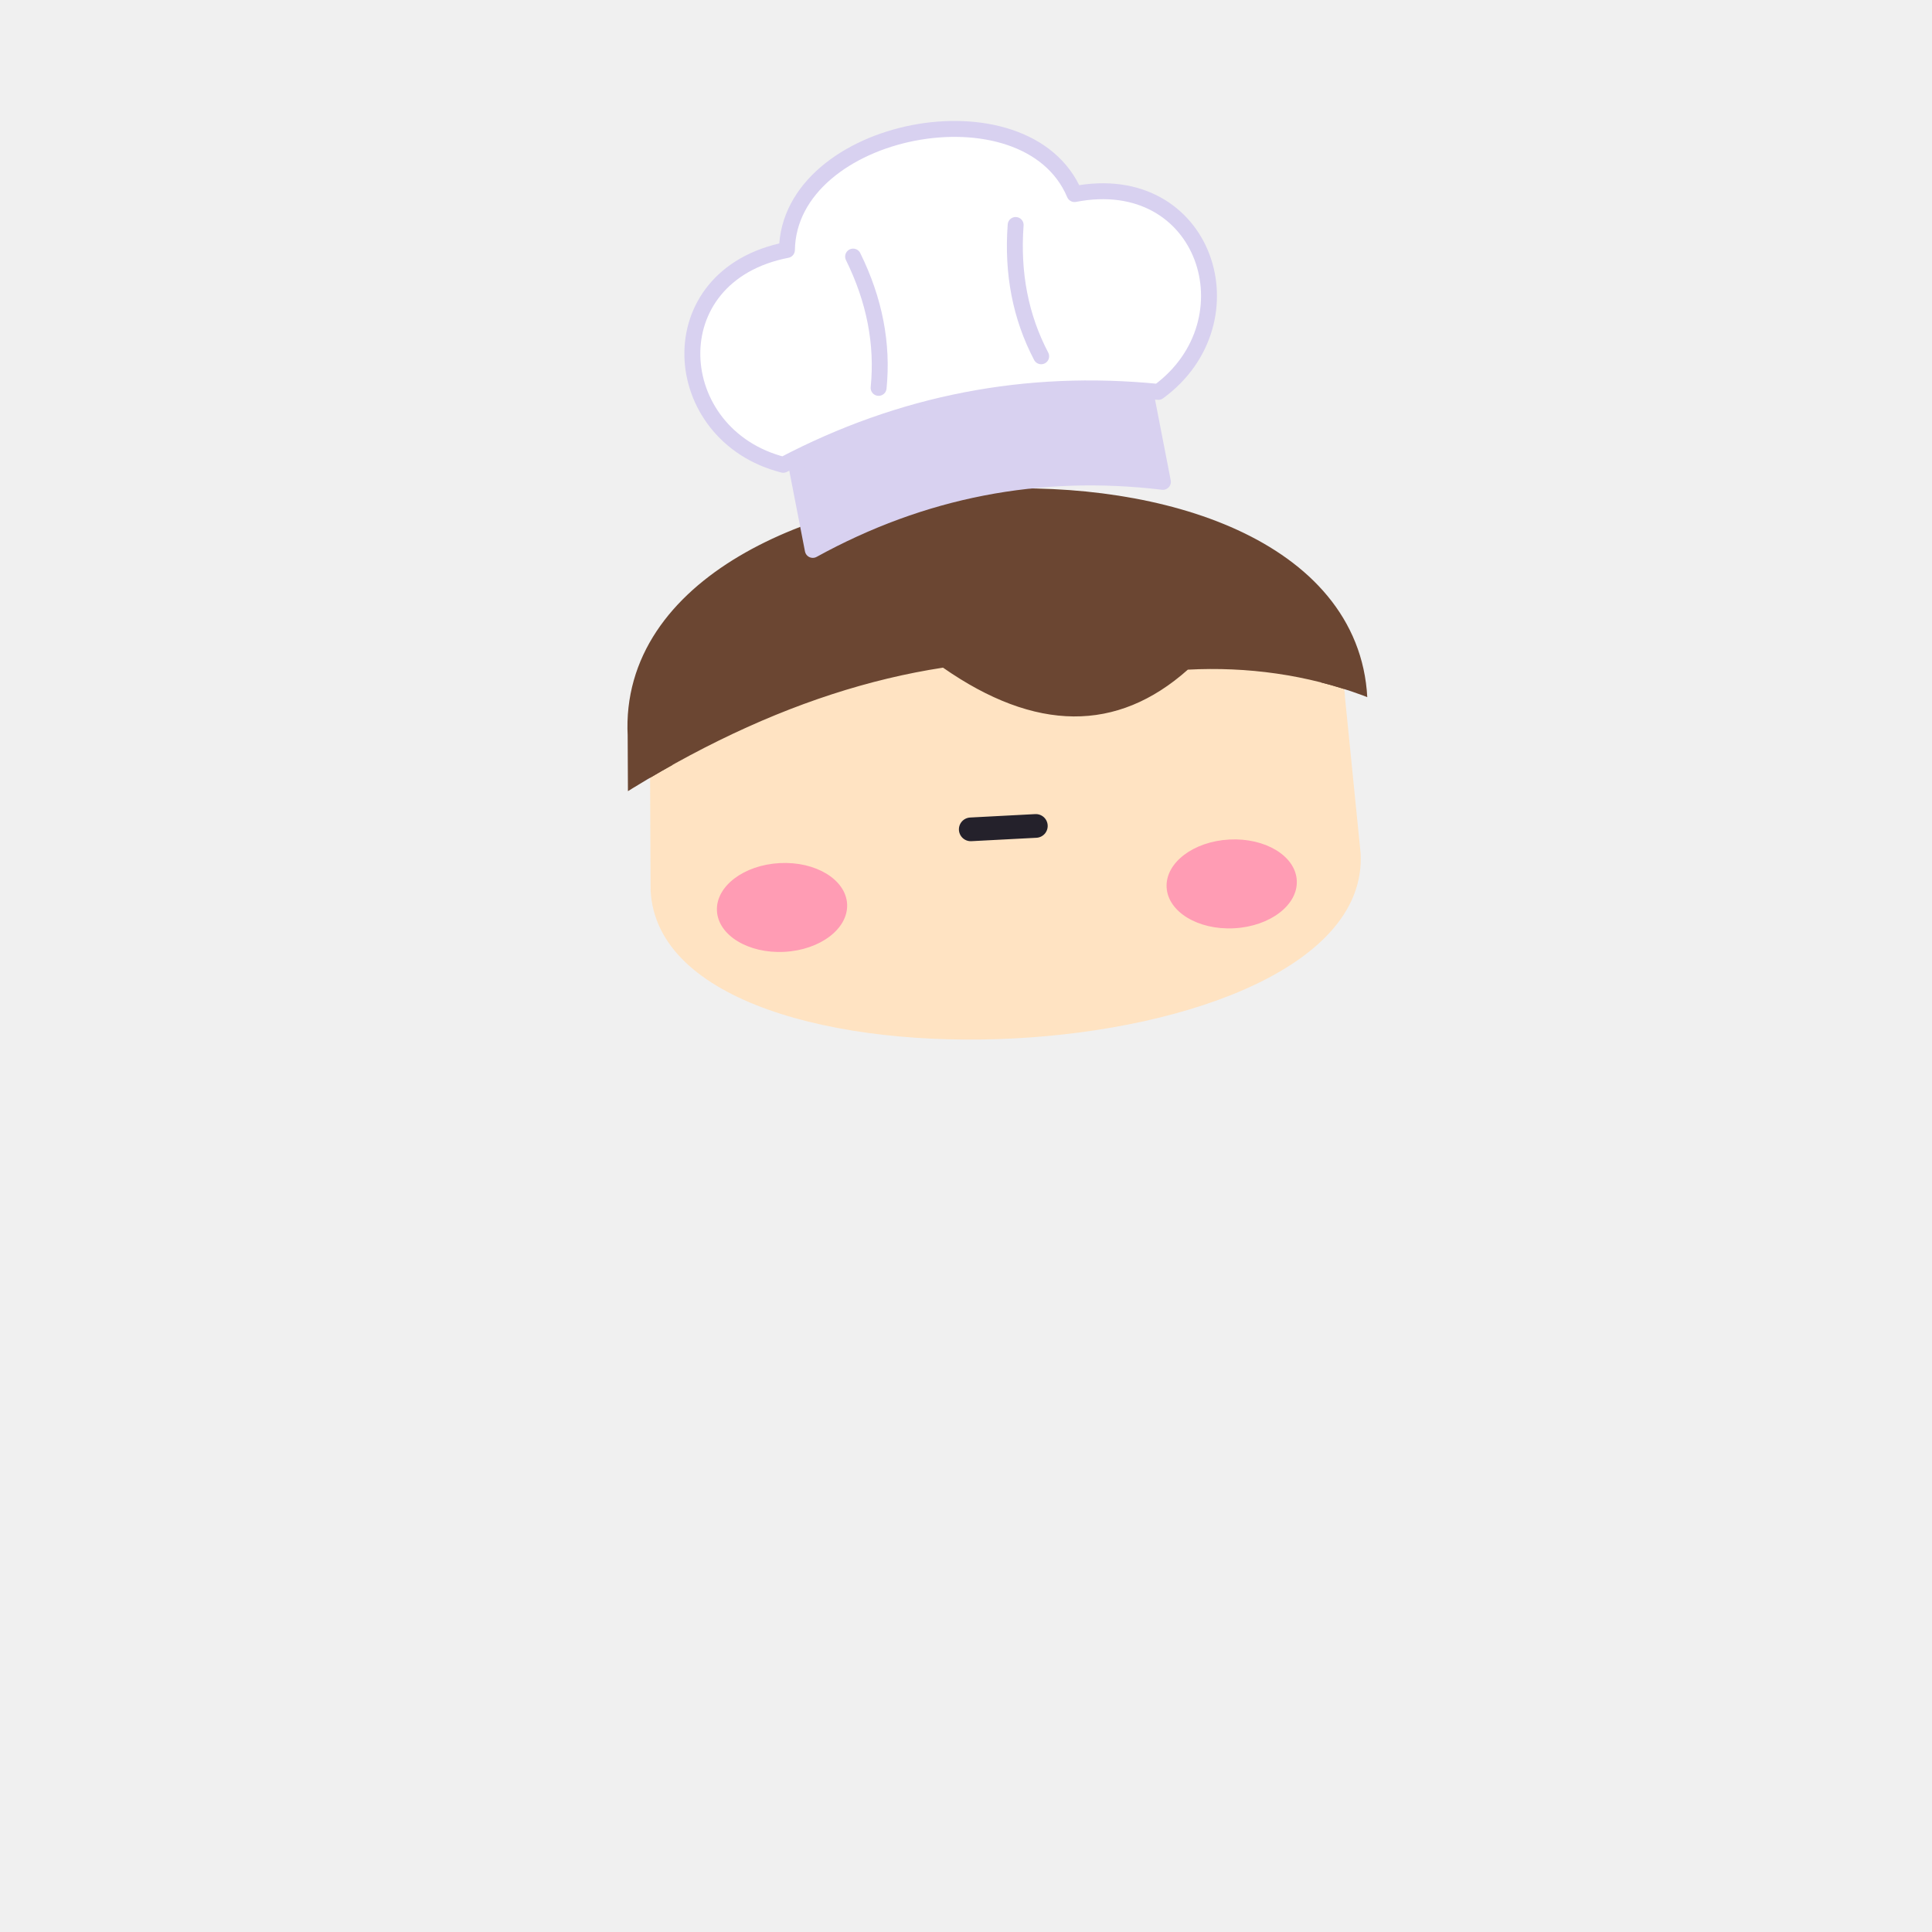
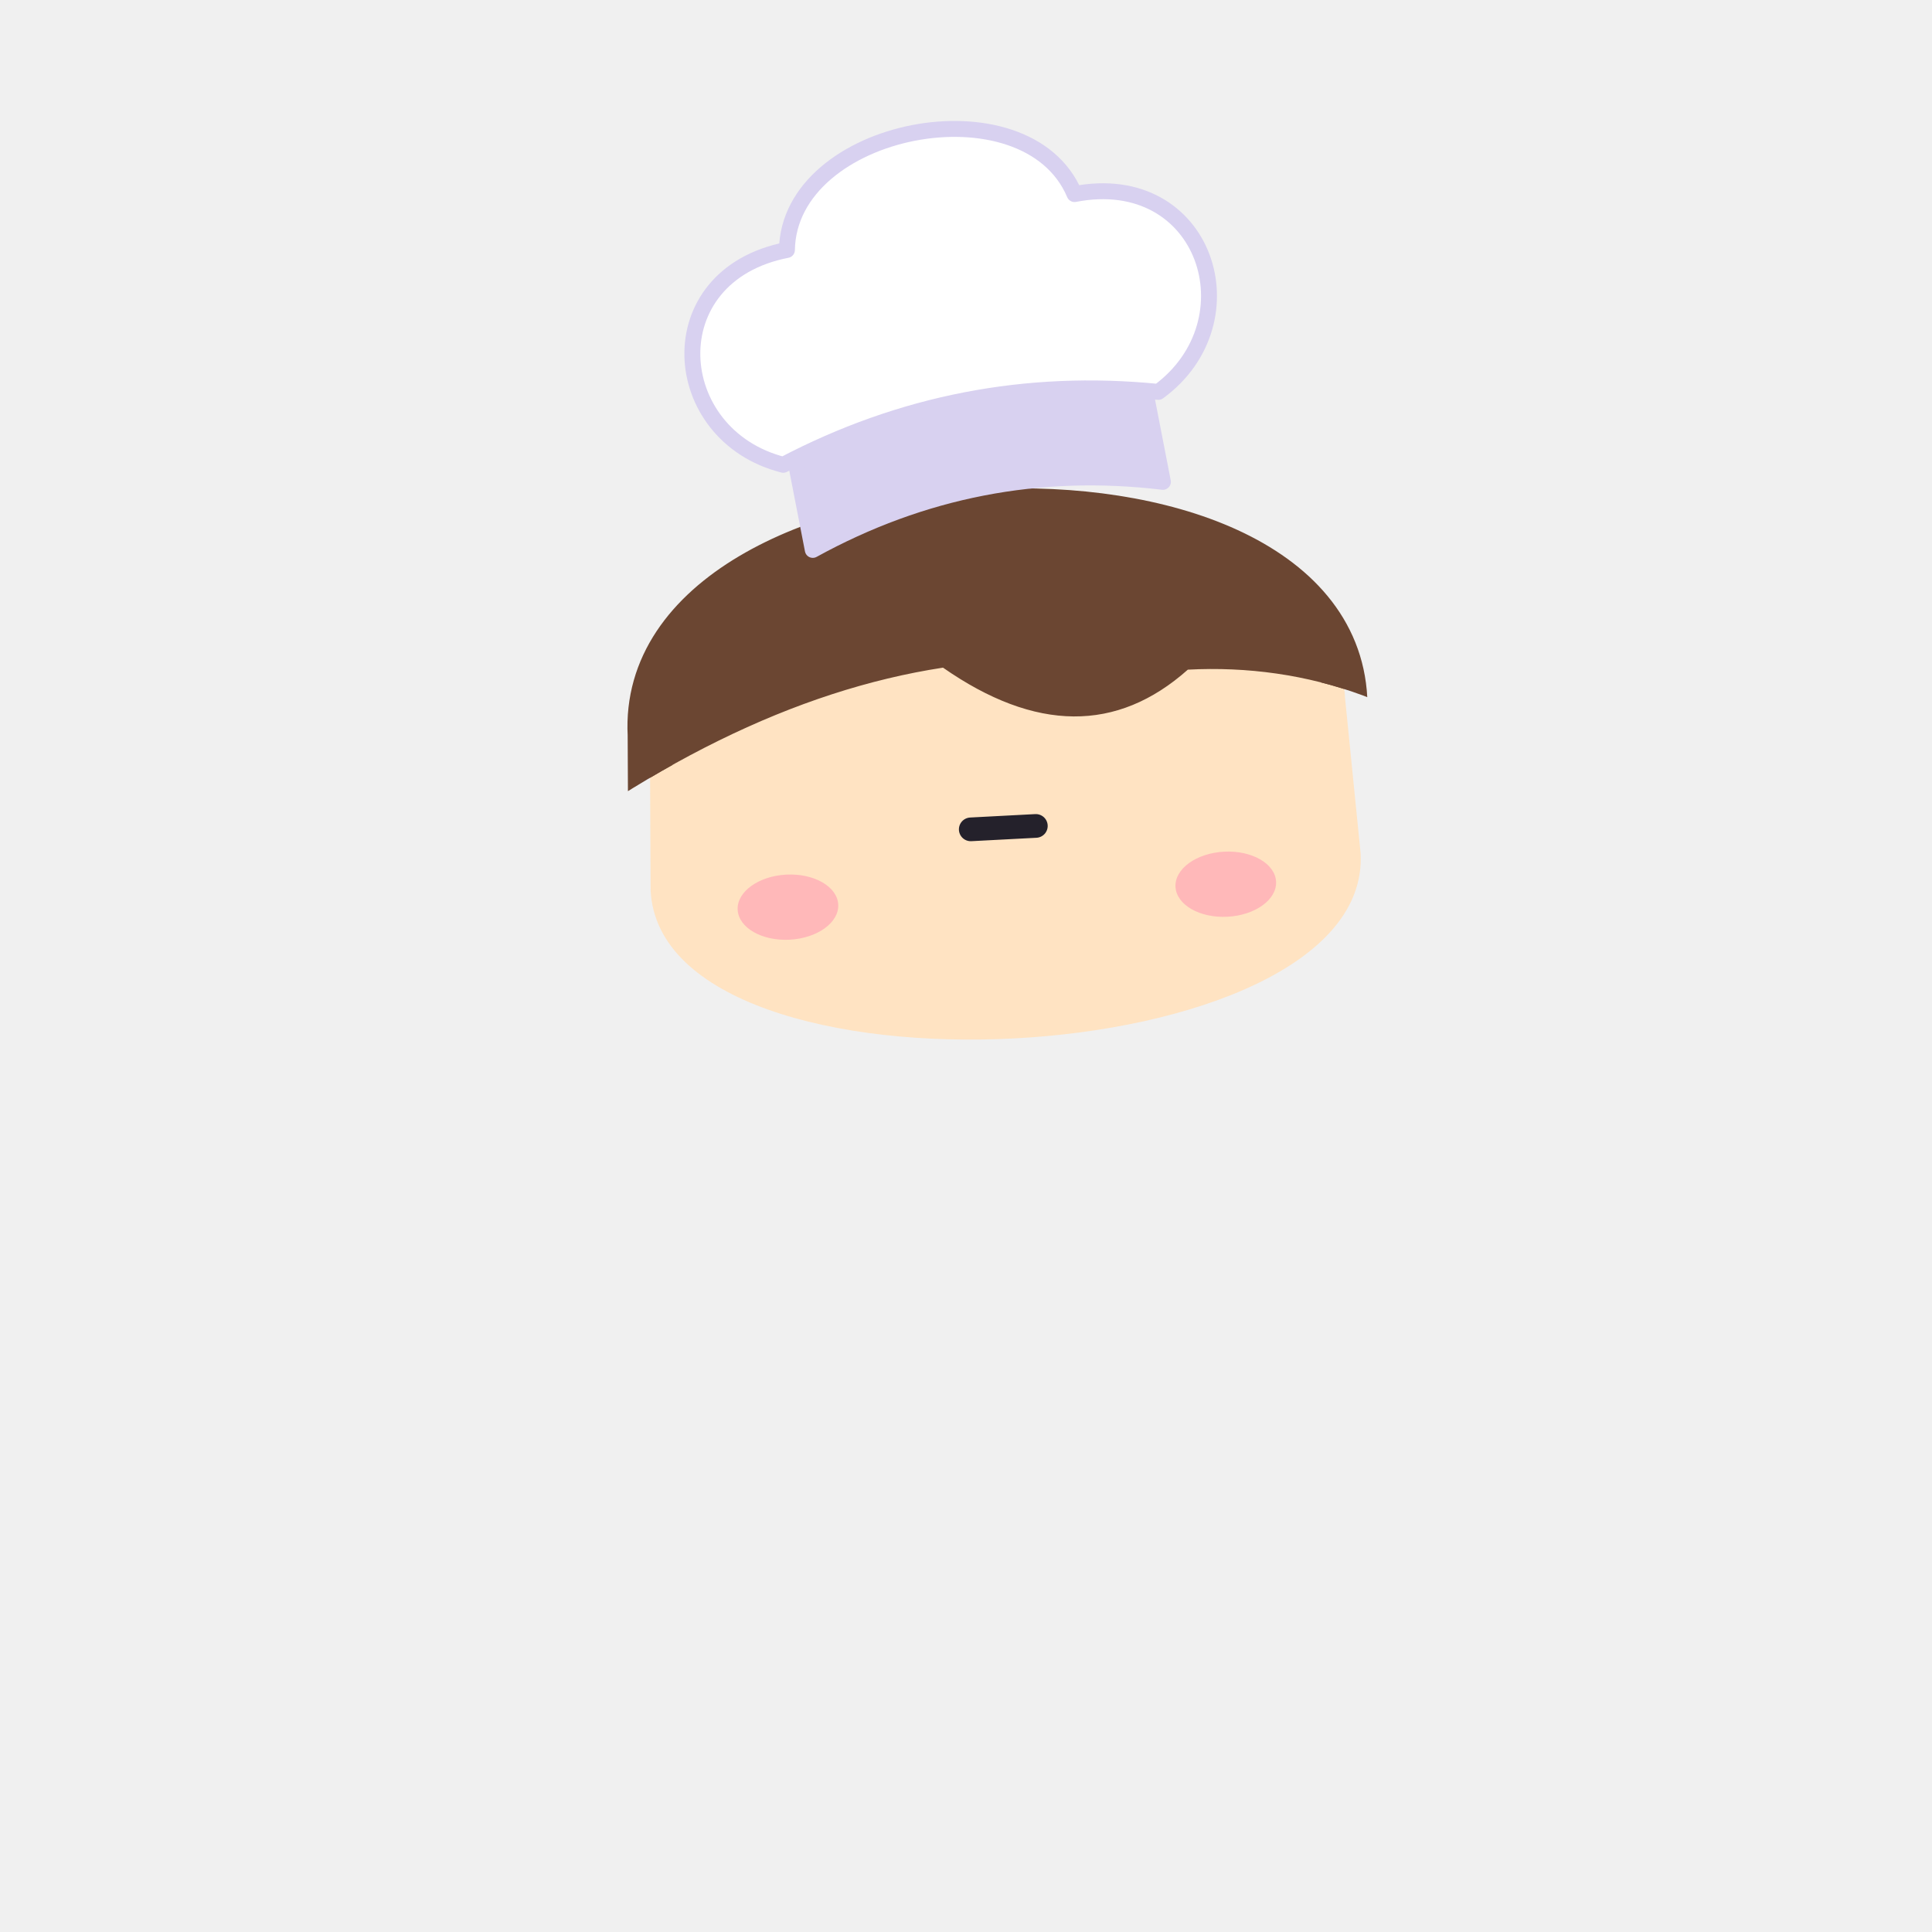
<svg xmlns="http://www.w3.org/2000/svg" viewBox="0 0 480 480" width="480" height="480">
  <g transform="translate(240 470) scale(0.92) translate(-240 -470)">
    <g transform="translate(0 0) rotate(5 240 384)">
      <g transform="rotate(-8 240 236)">
        <path d="M146 152 C146 78 334 78 334 152 L336 194 C336 254 144 254 144 194 Z" fill="#FFE3C2" />
        <clipPath id="hchef">
          <path d="M100 40 H380 V182 C356 154 324 142 292 142 Q262 166 226 138 Q166 144 100 192 Z" />
        </clipPath>
        <path d="M146 152 C146 78 334 78 334 152 L336 194 C336 254 144 254 144 194 Z" fill="#6B4632" stroke="#6B4632" stroke-width="12" stroke-linejoin="round" clip-path="url(#hchef)" />
        <g transform="translate(240 96) rotate(-8) scale(0.86) translate(-240 -150)">
          <path d="M184 152 Q240 134 296 152 L296 122 Q240 106 184 122 Z" fill="#D8D1F0" stroke="#D8D1F0" stroke-width="5" stroke-linejoin="round" />
          <path d="M180 124 C146 108 152 58 194 58 C202 20 278 20 286 58 C328 58 334 108 300 124 Q240 106 180 124 Z" fill="#FFFFFF" stroke="#D8D1F0" stroke-width="5" stroke-linejoin="round" />
-           <path d="M214 64 q6 22 0 42 M266 64 q-6 22 0 42" stroke="#D8D1F0" stroke-width="5" stroke-linecap="round" fill="none" />
        </g>
        <g transform="translate(240 178) scale(0.8) translate(-240 -262)">
-           <ellipse cx="164" cy="290" rx="22" ry="15" fill="#FF8FB1" opacity="0.85" />
-           <ellipse cx="316" cy="290" rx="22" ry="15" fill="#FF8FB1" opacity="0.85" />
+           <ellipse cx="166" cy="290" rx="17" ry="11" fill="#FF8FB1" opacity="0.51" />
+           <ellipse cx="314" cy="290" rx="17" ry="11" fill="#FF8FB1" opacity="0.51" />
          <path d="M229 267 h22" stroke="#24212B" stroke-width="8" stroke-linecap="round" />
        </g>
      </g>
    </g>
  </g>
</svg>
